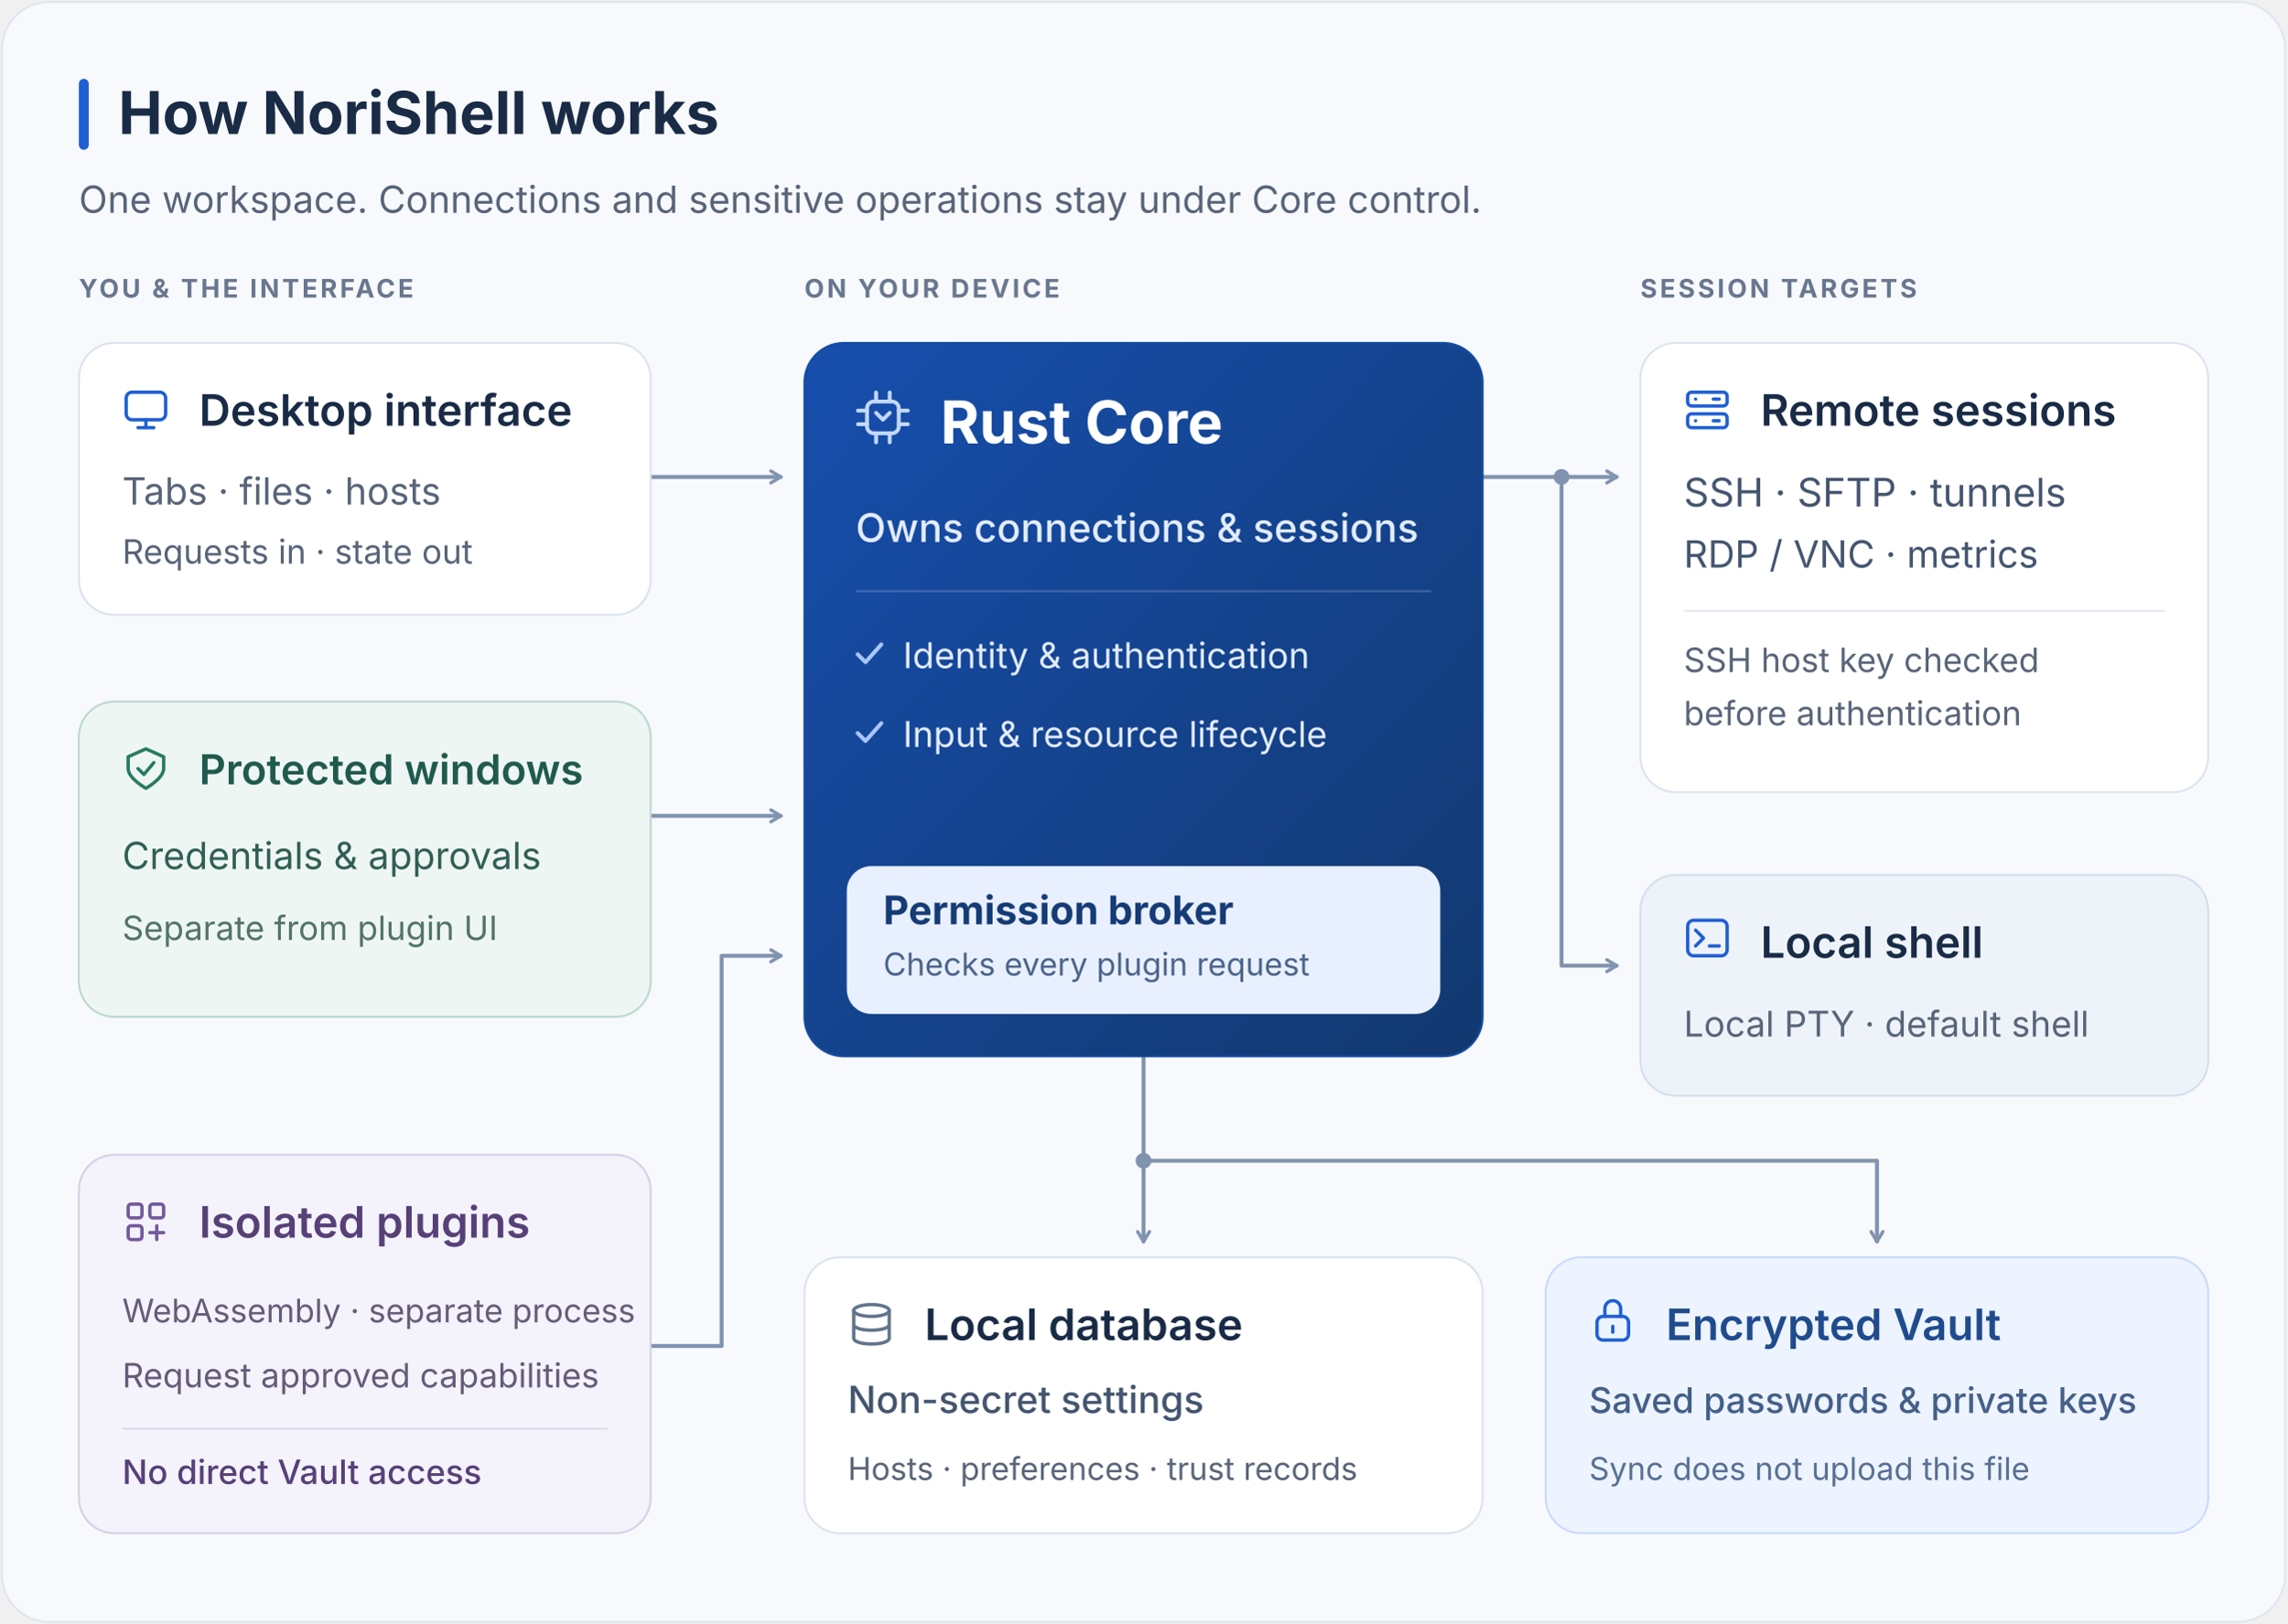
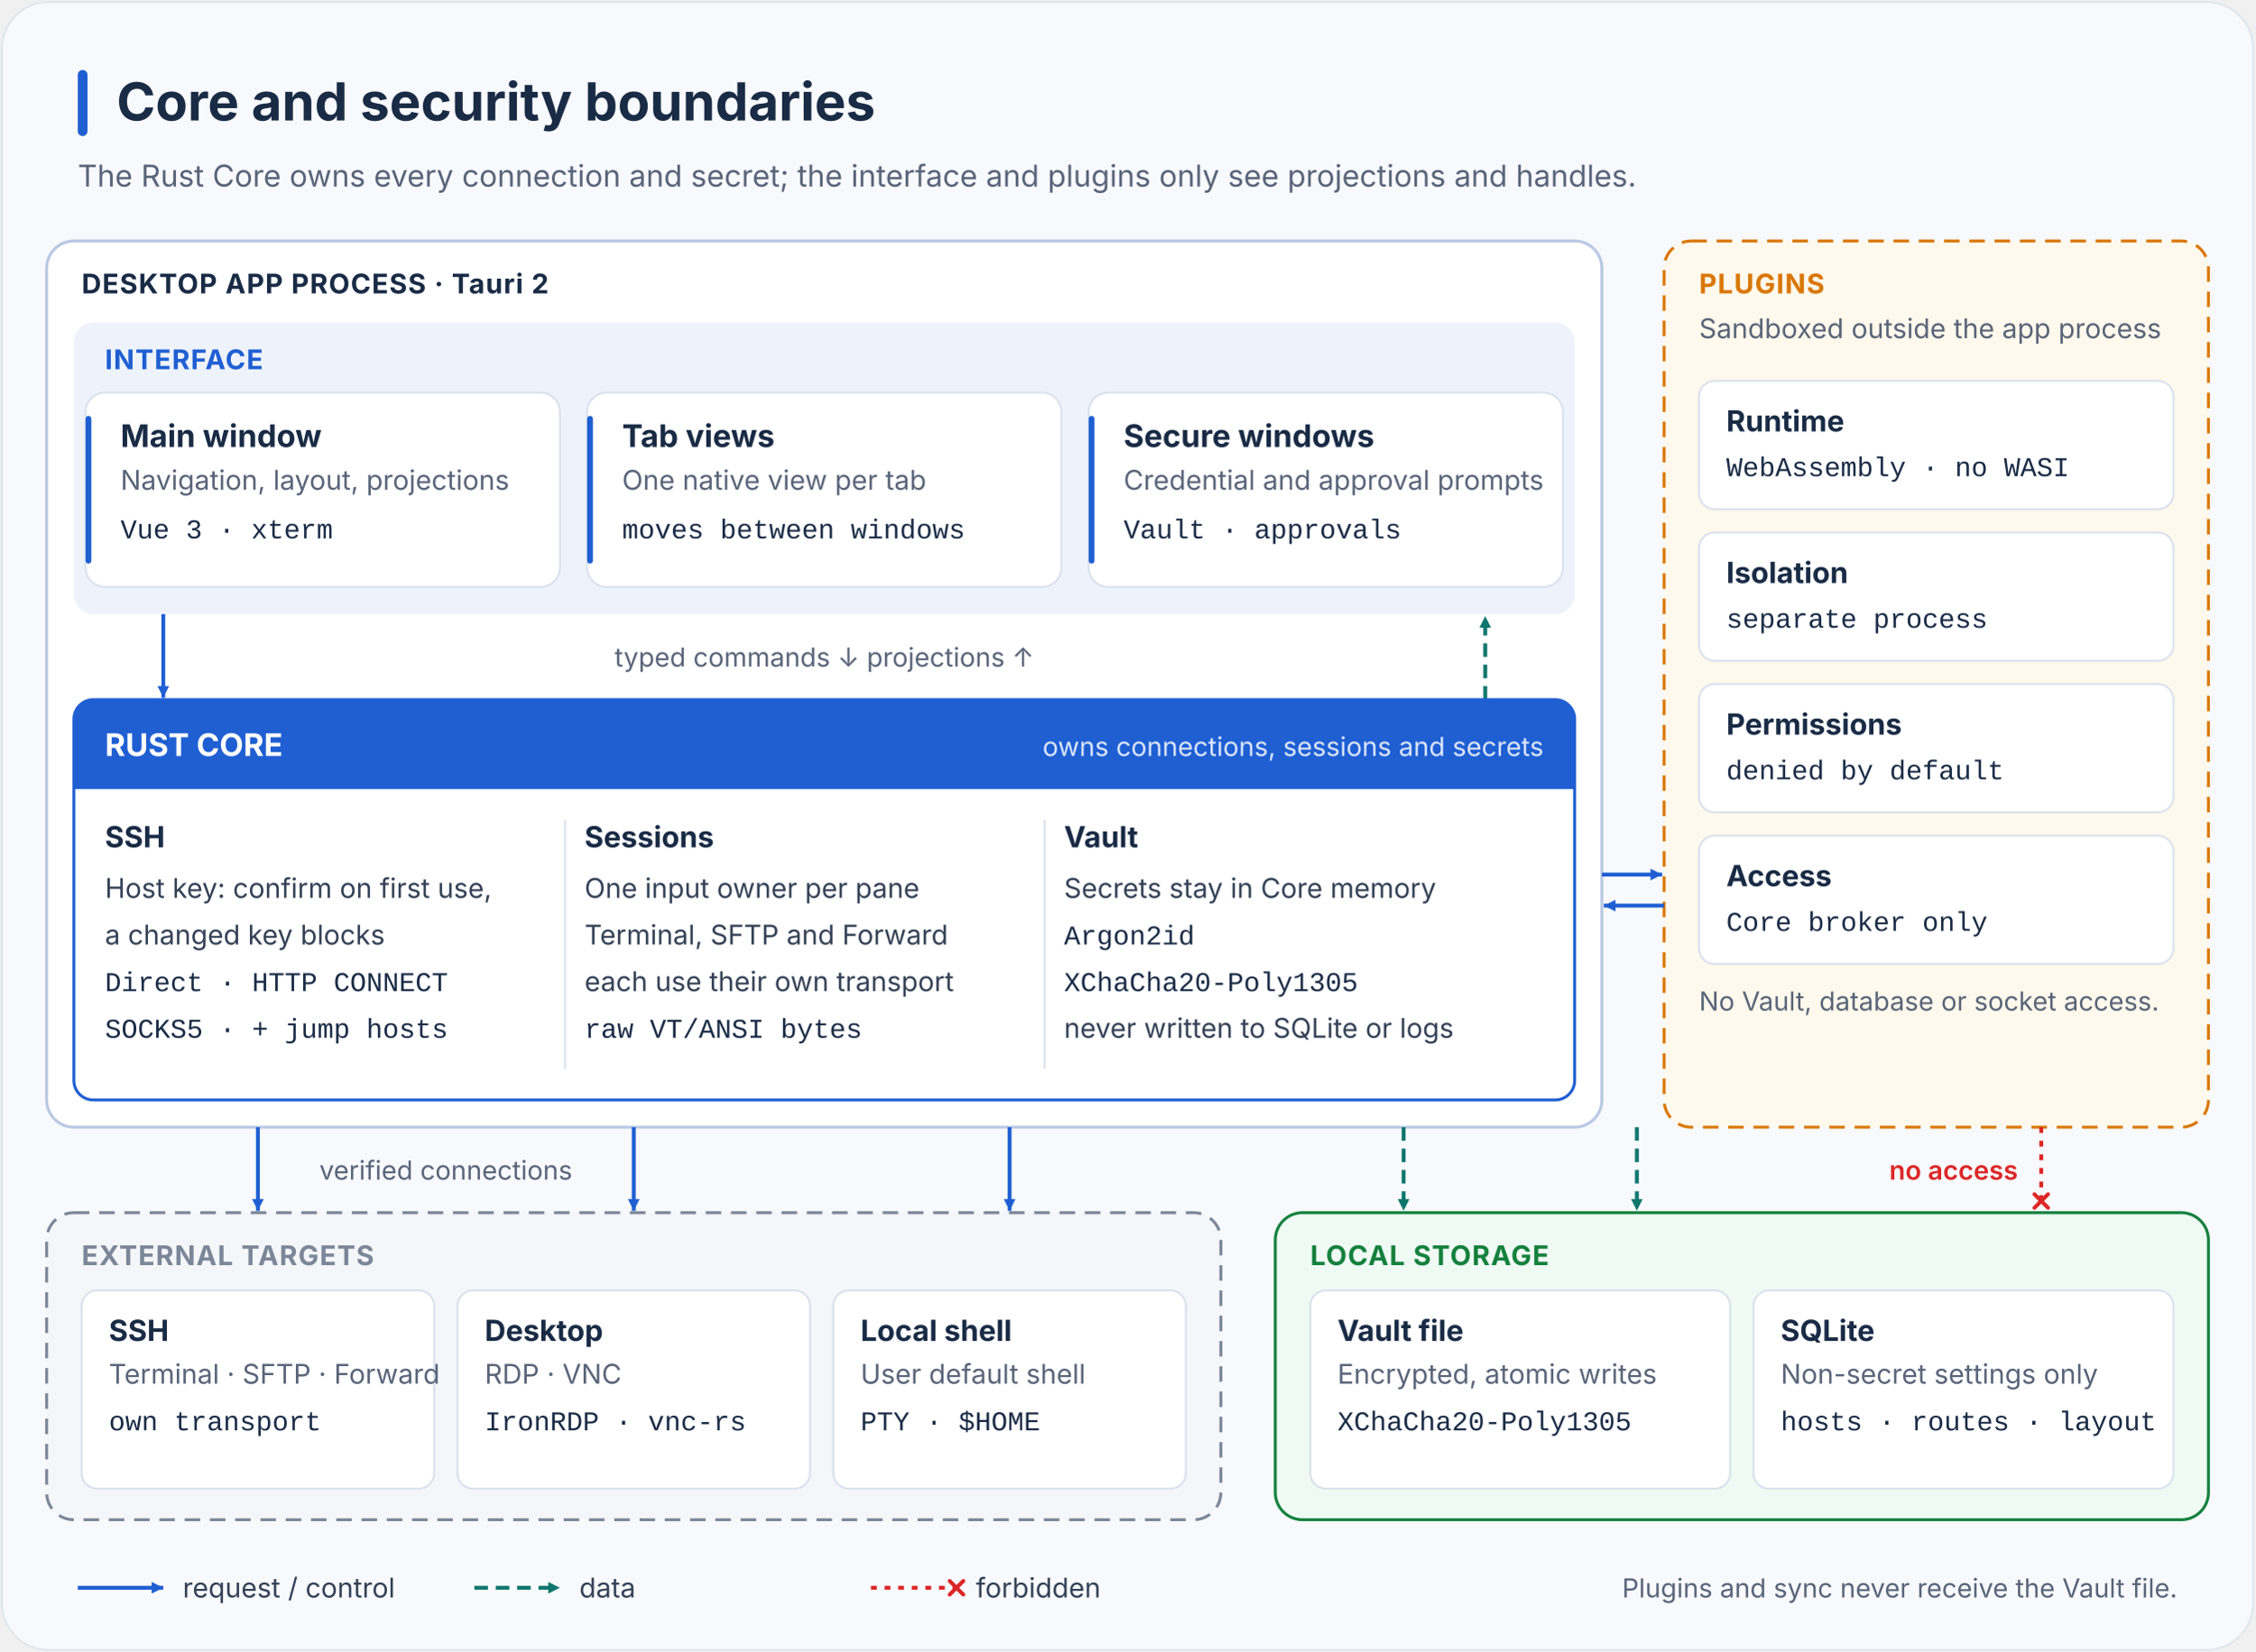
- <svg xmlns="http://www.w3.org/2000/svg" width="1160" height="824" viewBox="0 0 1160 824" role="img" aria-labelledby="title desc" lang="en">
+ <svg xmlns="http://www.w3.org/2000/svg" width="1160" height="850" viewBox="0 0 1160 850" role="img" aria-labelledby="title desc" lang="en">
  <defs>
-     <linearGradient id="core" x1="0" y1="0" x2="1" y2="1">
-       <stop stop-color="#174fae" />
-       <stop offset="1" stop-color="#12386f" />
-     </linearGradient>
-     <marker id="arrow" markerWidth="8" markerHeight="8" refX="6" refY="4" orient="auto" markerUnits="userSpaceOnUse">
-       <path d="m1 1 5 3-5 3" fill="none" stroke="#8193af" stroke-width="1.7" stroke-linecap="round" stroke-linejoin="round" />
+     <marker id="aCtrl" markerWidth="10" markerHeight="10" refX="8" refY="5" orient="auto" markerUnits="userSpaceOnUse">
+       <path d="M2 2l6 3-6 3z" fill="#1f5fd2" />
+     </marker>
+     <marker id="aData" markerWidth="10" markerHeight="10" refX="8" refY="5" orient="auto" markerUnits="userSpaceOnUse">
+       <path d="M2 2l6 3-6 3z" fill="#0f766e" />
+     </marker>
+     <marker id="aDeny" markerWidth="12" markerHeight="12" refX="6" refY="6" orient="auto" markerUnits="userSpaceOnUse">
+       <path d="M2.5 2.5l7 7M9.5 2.5l-7 7" stroke="#dc2626" stroke-width="2" stroke-linecap="round" />
    </marker>
  </defs>
  <g font-family="Inter, -apple-system, BlinkMacSystemFont, Segoe UI, PingFang SC, Microsoft YaHei, sans-serif">
-     <rect x="1" y="1" width="1158" height="822" rx="24" fill="#f7f9fc" stroke="#e0e6ee" />
-     <rect x="40" y="40" width="5" height="36" rx="2.5" fill="#1f5fd2" />
-     <text x="60" y="68" font-size="30" fill="#192b45" font-weight="650">How NoriShell works</text>
-     <text x="40" y="108" font-size="19" fill="#586478" font-weight="400">One workspace. Connections and sensitive operations stay under Core control.</text>
-     <text x="40" y="151" font-size="13" fill="#68778e" font-weight="650" letter-spacing="1.4">YOU &amp; THE INTERFACE</text>
-     <text x="408" y="151" font-size="13" fill="#68778e" font-weight="650" letter-spacing="1.4">ON YOUR DEVICE</text>
-     <text x="832" y="151" font-size="13" fill="#68778e" font-weight="650" letter-spacing="1.4">SESSION TARGETS</text>
-     <path d="M330 242H396" fill="none" stroke="#8193af" stroke-width="2" stroke-linecap="round" stroke-linejoin="round" marker-end="url(#arrow)" />
-     <path d="M330 414H396" fill="none" stroke="#8193af" stroke-width="2" stroke-linecap="round" stroke-linejoin="round" marker-end="url(#arrow)" />
-     <path d="M752 242H820" fill="none" stroke="#8193af" stroke-width="2" stroke-linecap="round" stroke-linejoin="round" marker-end="url(#arrow)" />
-     <path d="M792 242V490H820" fill="none" stroke="#8193af" stroke-width="2" stroke-linecap="round" stroke-linejoin="round" marker-end="url(#arrow)" />
-     <circle cx="792" cy="242" r="4" fill="#8193af" />
-     <path d="M330 683H366V485H396" fill="none" stroke="#8193af" stroke-width="2" stroke-linecap="round" stroke-linejoin="round" marker-end="url(#arrow)" />
-     <path d="M580 536V589" fill="none" stroke="#8193af" stroke-width="2" stroke-linecap="round" stroke-linejoin="round" />
-     <path d="M580 589V630" fill="none" stroke="#8193af" stroke-width="2" stroke-linecap="round" stroke-linejoin="round" marker-end="url(#arrow)" />
-     <path d="M580 589H952V630" fill="none" stroke="#8193af" stroke-width="2" stroke-linecap="round" stroke-linejoin="round" marker-end="url(#arrow)" />
-     <circle cx="580" cy="589" r="4" fill="#8193af" />
-     <rect x="40" y="174" width="290" height="138" rx="18" fill="#fff" stroke="#dce3ec" />
-     <g transform="translate(62 196) scale(1)" fill="none" stroke="#1f5fd2" stroke-width="1.7" stroke-linecap="round" stroke-linejoin="round">
-       <rect x="2" y="3" width="20" height="14" rx="3" />
-       <path d="M8 21h8M12 17v4" />
-     </g>
-     <text x="101" y="216" font-size="22" fill="#192b45" font-weight="620">Desktop interface</text>
-     <text x="62" y="256" font-size="19" fill="#586478" font-weight="400">Tabs · files · hosts</text>
-     <text x="62" y="286" font-size="17" fill="#586478" font-weight="400">Requests in · state out</text>
-     <rect x="40" y="356" width="290" height="160" rx="18" fill="#eef6f4" stroke="#bbd8d0" />
-     <g transform="translate(62 378) scale(1)" fill="none" stroke="#267a62" stroke-width="1.7" stroke-linecap="round" stroke-linejoin="round">
-       <path d="M12 2 21 6v6c0 5-9 10-9 10S3 17 3 12V6Z" />
-       <path d="m8 12 3 3 5-6" />
-     </g>
-     <text x="101" y="398" font-size="21" fill="#205a4d" font-weight="620">Protected windows</text>
-     <text x="62" y="441" font-size="19" fill="#315e53" font-weight="400">Credentials &amp; approvals</text>
-     <text x="62" y="477" font-size="17" fill="#52736a" font-weight="400">Separate from plugin UI</text>
-     <rect x="40" y="586" width="290" height="192" rx="18" fill="#f4f2fa" stroke="#d6d0e7" />
-     <g transform="translate(62 608) scale(1)" fill="none" stroke="#72599a" stroke-width="1.7" stroke-linecap="round" stroke-linejoin="round">
-       <rect x="3" y="3" width="7" height="7" rx="1.5" />
-       <rect x="14" y="3" width="7" height="7" rx="1.5" />
-       <rect x="3" y="14" width="7" height="7" rx="1.5" />
-       <path d="M14 17.5h7M17.5 14v7" />
-     </g>
-     <text x="101" y="628" font-size="22" fill="#574078" font-weight="620">Isolated plugins</text>
-     <text x="62" y="671" font-size="16.5" fill="#655b78" font-weight="400">WebAssembly · separate process</text>
-     <text x="62" y="704" font-size="17" fill="#655b78" font-weight="400">Request approved capabilities</text>
-     <path d="M62 725H308" stroke="#ded9ea" />
-     <text x="62" y="753" font-size="17" fill="#574078" font-weight="550">No direct Vault access</text>
-     <rect x="408" y="174" width="344" height="362" rx="20" fill="url(#core)" stroke="#154c9f" />
-     <g transform="translate(434 198) scale(1.15)" fill="none" stroke="#c3d8ff" stroke-width="1.7" stroke-linecap="round" stroke-linejoin="round">
-       <rect x="5" y="5" width="14" height="14" rx="3" />
-       <path d="M9 1v4M15 1v4M9 19v4M15 19v4M1 9h4M1 15h4M19 9h4M19 15h4" />
-       <path d="m9 10 3 3 3-3" />
-     </g>
-     <text x="477" y="225" font-size="30" fill="#ffffff" font-weight="650">Rust Core</text>
-     <text x="434" y="275" font-size="20" fill="#e2ebfd" font-weight="500">Owns connections &amp; sessions</text>
-     <path d="M434 300H726" stroke="#ffffff" stroke-opacity=".19" />
-     <path d="m435 332 4 4 8-9" fill="none" stroke="#a9c6ff" stroke-width="2" stroke-linecap="round" stroke-linejoin="round" />
-     <text x="458" y="339" font-size="18" fill="#e3ecff" font-weight="400">Identity &amp; authentication</text>
-     <path d="m435 372 4 4 8-9" fill="none" stroke="#a9c6ff" stroke-width="2" stroke-linecap="round" stroke-linejoin="round" />
-     <text x="458" y="379" font-size="18" fill="#e3ecff" font-weight="400">Input &amp; resource lifecycle</text>
-     <rect x="430" y="440" width="300" height="74" rx="12" fill="#e8f0ff" stroke="#e8f0ff" />
-     <text x="448" y="469" font-size="20" fill="#163c76" font-weight="650">Permission broker</text>
-     <text x="448" y="495" font-size="16" fill="#4a6388" font-weight="400">Checks every plugin request</text>
-     <rect x="832" y="174" width="288" height="228" rx="18" fill="#fff" stroke="#dce3ec" />
-     <g transform="translate(854 196) scale(1)" fill="none" stroke="#1f5fd2" stroke-width="1.7" stroke-linecap="round" stroke-linejoin="round">
-       <rect x="2" y="3" width="20" height="7" rx="2" />
-       <rect x="2" y="14" width="20" height="7" rx="2" />
-       <path d="M6 6.5h.01M6 17.5h.01M15 6.5h3M15 17.5h3" />
-     </g>
-     <text x="893" y="216" font-size="22" fill="#192b45" font-weight="620">Remote sessions</text>
-     <text x="854" y="257" font-size="20" fill="#44556f" font-weight="400">SSH · SFTP · tunnels</text>
-     <text x="854" y="288" font-size="19" fill="#44556f" font-weight="400">RDP / VNC · metrics</text>
-     <path d="M854 310H1098" stroke="#e3e8f0" />
-     <text x="854" y="341" font-size="17" fill="#586478" font-weight="400">SSH host key checked</text>
-     <text x="854" y="368" font-size="17" fill="#586478" font-weight="400">before authentication</text>
-     <rect x="832" y="444" width="288" height="112" rx="18" fill="#eef3fa" stroke="#d4dfed" />
-     <g transform="translate(854 464) scale(1)" fill="none" stroke="#1f5fd2" stroke-width="1.7" stroke-linecap="round" stroke-linejoin="round">
-       <rect x="2" y="3" width="20" height="18" rx="3" />
-       <path d="m6 8 4 4-4 4M13 16h5" />
-     </g>
-     <text x="893" y="486" font-size="22" fill="#192b45" font-weight="620">Local shell</text>
-     <text x="854" y="526" font-size="18" fill="#586478" font-weight="400">Local PTY · default shell</text>
-     <rect x="408" y="638" width="344" height="140" rx="18" fill="#fff" stroke="#dce3ec" />
-     <g transform="translate(430 660) scale(1)" fill="none" stroke="#62748c" stroke-width="1.7" stroke-linecap="round" stroke-linejoin="round">
-       <ellipse cx="12" cy="5" rx="9" ry="3" />
-       <path d="M3 5v14c0 4 18 4 18 0V5M3 12c0 4 18 4 18 0" />
-     </g>
-     <text x="469" y="680" font-size="22" fill="#192b45" font-weight="620">Local database</text>
-     <text x="430" y="717" font-size="19" fill="#44556f" font-weight="500">Non-secret settings</text>
-     <text x="430" y="751" font-size="16" fill="#586478" font-weight="400">Hosts · preferences · trust records</text>
-     <rect x="784" y="638" width="336" height="140" rx="18" fill="#edf4ff" stroke="#c9dafa" />
-     <g transform="translate(806 658) scale(1)" fill="none" stroke="#1f5fd2" stroke-width="1.7" stroke-linecap="round" stroke-linejoin="round">
-       <rect x="4" y="10" width="16" height="12" rx="3" />
-       <path d="M8 10V6a4 4 0 0 1 8 0v4M12 15v3" />
-     </g>
-     <text x="845" y="680" font-size="22" fill="#204b8d" font-weight="620">Encrypted Vault</text>
-     <text x="806" y="717" font-size="18" fill="#445f88" font-weight="500">Saved passwords &amp; private keys</text>
-     <text x="806" y="751" font-size="16" fill="#586f92" font-weight="400">Sync does not upload this file</text>
+     <rect x="1" y="1" width="1158" height="848" rx="24" fill="#f7f9fc" stroke="#e0e6ee" />
+     <rect x="40" y="36" width="5" height="34" rx="2.5" fill="#1f5fd2" />
+     <text x="60" y="62" font-size="27" font-weight="650" fill="#192b45">Core and security boundaries</text>
+     <text x="40" y="96" font-size="15.5" fill="#586478">The Rust Core owns every connection and secret; the interface and plugins only see projections and handles.</text>
+     <rect x="24" y="124" width="800" height="456" rx="14" fill="#ffffff" stroke="#b9c8e2" stroke-width="1.5" />
+     <text x="42" y="151" font-size="14" font-weight="700" fill="#192b45" letter-spacing=".5">DESKTOP APP PROCESS  ·  Tauri 2</text>
+     <rect x="38" y="166" width="772" height="150" rx="10" fill="#eef3fb" />
+     <text x="54" y="190" font-size="14" font-weight="700" fill="#1f5fd2" letter-spacing=".5">INTERFACE</text>
+     <rect x="44.0" y="202" width="244" height="100" rx="10" fill="#ffffff" stroke="#d9e1ec" />
+     <rect x="44.0" y="214" width="3" height="76" rx="1.5" fill="#1f5fd2" />
+     <text x="62.0" y="230" font-size="16" font-weight="650" fill="#192b45">Main window</text>
+     <text x="62.0" y="252" font-size="14" fill="#586478">Navigation, layout, projections</text>
+     <text x="62.0" y="277" font-family="SF Mono, Menlo, Consolas, Liberation Mono, monospace" font-size="14" fill="#192b45">Vue 3 · xterm</text>
+     <rect x="302.0" y="202" width="244" height="100" rx="10" fill="#ffffff" stroke="#d9e1ec" />
+     <rect x="302.0" y="214" width="3" height="76" rx="1.5" fill="#1f5fd2" />
+     <text x="320.0" y="230" font-size="16" font-weight="650" fill="#192b45">Tab views</text>
+     <text x="320.0" y="252" font-size="14" fill="#586478">One native view per tab</text>
+     <text x="320.0" y="277" font-family="SF Mono, Menlo, Consolas, Liberation Mono, monospace" font-size="14" fill="#192b45">moves between windows</text>
+     <rect x="560.0" y="202" width="244" height="100" rx="10" fill="#ffffff" stroke="#d9e1ec" />
+     <rect x="560.0" y="214" width="3" height="76" rx="1.5" fill="#1f5fd2" />
+     <text x="578.0" y="230" font-size="16" font-weight="650" fill="#192b45">Secure windows</text>
+     <text x="578.0" y="252" font-size="14" fill="#586478">Credential and approval prompts</text>
+     <text x="578.0" y="277" font-family="SF Mono, Menlo, Consolas, Liberation Mono, monospace" font-size="14" fill="#192b45">Vault · approvals</text>
+     <path d="M84.0 316L84.0 359" stroke="#1f5fd2" stroke-width="2" fill="none" marker-end="url(#aCtrl)" />
+     <path d="M764.0 360L764.0 317" stroke="#0f766e" stroke-width="2" stroke-dasharray="7 4" fill="none" marker-end="url(#aData)" />
+     <text x="424.0" y="343" font-size="13.5" font-weight="400" fill="#586478" text-anchor="middle">typed commands ↓   projections ↑</text>
+     <rect x="38" y="360" width="772" height="206" rx="10" fill="#ffffff" stroke="#1f5fd2" stroke-width="1.5" />
+     <rect x="38" y="360" width="772" height="46" rx="10" fill="#1f5fd2" />
+     <rect x="38" y="394" width="772" height="12" fill="#1f5fd2" />
+     <text x="54" y="389" font-size="16" font-weight="700" fill="#ffffff">RUST CORE</text>
+     <text x="794" y="389" font-size="13.5" fill="#dbe6ff" text-anchor="end">owns connections, sessions and secrets</text>
+     <text x="54.0" y="436" font-size="15" font-weight="650" fill="#192b45">SSH</text>
+     <text x="54.0" y="462" font-size="14" fill="#334155">Host key: confirm on first use,</text>
+     <text x="54.0" y="486" font-size="14" fill="#334155">a changed key blocks</text>
+     <text x="54.0" y="510" font-size="14" font-family="SF Mono, Menlo, Consolas, Liberation Mono, monospace" fill="#192b45">Direct · HTTP CONNECT</text>
+     <text x="54.0" y="534" font-size="14" font-family="SF Mono, Menlo, Consolas, Liberation Mono, monospace" fill="#192b45">SOCKS5 · + jump hosts</text>
+     <path d="M290.667 422V550" stroke="#d9e1ec" />
+     <text x="300.667" y="436" font-size="15" font-weight="650" fill="#192b45">Sessions</text>
+     <text x="300.667" y="462" font-size="14" fill="#334155">One input owner per pane</text>
+     <text x="300.667" y="486" font-size="14" fill="#334155">Terminal, SFTP and Forward</text>
+     <text x="300.667" y="510" font-size="14" fill="#334155">each use their own transport</text>
+     <text x="300.667" y="534" font-size="14" font-family="SF Mono, Menlo, Consolas, Liberation Mono, monospace" fill="#192b45">raw VT/ANSI bytes</text>
+     <path d="M537.333 422V550" stroke="#d9e1ec" />
+     <text x="547.333" y="436" font-size="15" font-weight="650" fill="#192b45">Vault</text>
+     <text x="547.333" y="462" font-size="14" fill="#334155">Secrets stay in Core memory</text>
+     <text x="547.333" y="486" font-size="14" font-family="SF Mono, Menlo, Consolas, Liberation Mono, monospace" fill="#192b45">Argon2id</text>
+     <text x="547.333" y="510" font-size="14" font-family="SF Mono, Menlo, Consolas, Liberation Mono, monospace" fill="#192b45">XChaCha20-Poly1305</text>
+     <text x="547.333" y="534" font-size="14" fill="#334155">never written to SQLite or logs</text>
+     <rect x="856" y="124" width="280" height="456" rx="14" fill="#fff8ec" stroke="#d97706" stroke-width="1.5" stroke-dasharray="8 5" />
+     <text x="874" y="151" font-size="14" font-weight="700" fill="#d97706" letter-spacing=".5">PLUGINS</text>
+     <text x="874" y="174" font-size="14" fill="#586478">Sandboxed outside the app process</text>
+     <rect x="874" y="196" width="244" height="66" rx="8" fill="#ffffff" stroke="#d9e1ec" />
+     <text x="888" y="222" font-size="15" font-weight="650" fill="#192b45">Runtime</text>
+     <text x="888" y="245" font-size="14" font-family="SF Mono, Menlo, Consolas, Liberation Mono, monospace" fill="#192b45">WebAssembly · no WASI</text>
+     <rect x="874" y="274" width="244" height="66" rx="8" fill="#ffffff" stroke="#d9e1ec" />
+     <text x="888" y="300" font-size="15" font-weight="650" fill="#192b45">Isolation</text>
+     <text x="888" y="323" font-size="14" font-family="SF Mono, Menlo, Consolas, Liberation Mono, monospace" fill="#192b45">separate process</text>
+     <rect x="874" y="352" width="244" height="66" rx="8" fill="#ffffff" stroke="#d9e1ec" />
+     <text x="888" y="378" font-size="15" font-weight="650" fill="#192b45">Permissions</text>
+     <text x="888" y="401" font-size="14" font-family="SF Mono, Menlo, Consolas, Liberation Mono, monospace" fill="#192b45">denied by default</text>
+     <rect x="874" y="430" width="244" height="66" rx="8" fill="#ffffff" stroke="#d9e1ec" />
+     <text x="888" y="456" font-size="15" font-weight="650" fill="#192b45">Access</text>
+     <text x="888" y="479" font-size="14" font-family="SF Mono, Menlo, Consolas, Liberation Mono, monospace" fill="#192b45">Core broker only</text>
+     <text x="874" y="520" font-size="13.5" fill="#586478">No Vault, database or socket access.</text>
+     <path d="M824 450L855 450" stroke="#1f5fd2" stroke-width="2" fill="none" marker-end="url(#aCtrl)" />
+     <path d="M856 466L825 466" stroke="#1f5fd2" stroke-width="2" fill="none" marker-end="url(#aCtrl)" />
+     <rect x="24" y="624" width="604" height="158" rx="14" fill="#f4f6f9" stroke="#7b8798" stroke-width="1.5" stroke-dasharray="8 5" />
+     <text x="42" y="651" font-size="14" font-weight="700" fill="#7b8798" letter-spacing=".5">EXTERNAL TARGETS</text>
+     <rect x="656" y="624" width="480" height="158" rx="14" fill="#eefaf3" stroke="#15803d" stroke-width="1.5" />
+     <text x="674" y="651" font-size="14" font-weight="700" fill="#15803d" letter-spacing=".5">LOCAL STORAGE</text>
+     <rect x="42.0" y="664" width="181.333" height="102" rx="8" fill="#ffffff" stroke="#d9e1ec" />
+     <text x="56.0" y="690" font-size="15" font-weight="650" fill="#192b45">SSH</text>
+     <text x="56.0" y="712" font-size="14" fill="#586478">Terminal · SFTP · Forward</text>
+     <text x="56.0" y="736" font-size="14" font-family="SF Mono, Menlo, Consolas, Liberation Mono, monospace" fill="#192b45">own transport</text>
+     <rect x="235.333" y="664" width="181.333" height="102" rx="8" fill="#ffffff" stroke="#d9e1ec" />
+     <text x="249.333" y="690" font-size="15" font-weight="650" fill="#192b45">Desktop</text>
+     <text x="249.333" y="712" font-size="14" fill="#586478">RDP · VNC</text>
+     <text x="249.333" y="736" font-size="14" font-family="SF Mono, Menlo, Consolas, Liberation Mono, monospace" fill="#192b45">IronRDP · vnc-rs</text>
+     <rect x="428.667" y="664" width="181.333" height="102" rx="8" fill="#ffffff" stroke="#d9e1ec" />
+     <text x="442.667" y="690" font-size="15" font-weight="650" fill="#192b45">Local shell</text>
+     <text x="442.667" y="712" font-size="14" fill="#586478">User default shell</text>
+     <text x="442.667" y="736" font-size="14" font-family="SF Mono, Menlo, Consolas, Liberation Mono, monospace" fill="#192b45">PTY · $HOME</text>
+     <rect x="674.0" y="664" width="216.0" height="102" rx="8" fill="#ffffff" stroke="#d9e1ec" />
+     <text x="688.0" y="690" font-size="15" font-weight="650" fill="#192b45">Vault file</text>
+     <text x="688.0" y="712" font-size="14" fill="#586478">Encrypted, atomic writes</text>
+     <text x="688.0" y="736" font-size="14" font-family="SF Mono, Menlo, Consolas, Liberation Mono, monospace" fill="#192b45">XChaCha20-Poly1305</text>
+     <rect x="902.0" y="664" width="216.0" height="102" rx="8" fill="#ffffff" stroke="#d9e1ec" />
+     <text x="916.0" y="690" font-size="15" font-weight="650" fill="#192b45">SQLite</text>
+     <text x="916.0" y="712" font-size="14" fill="#586478">Non-secret settings only</text>
+     <text x="916.0" y="736" font-size="14" font-family="SF Mono, Menlo, Consolas, Liberation Mono, monospace" fill="#192b45">hosts · routes · layout</text>
+     <path d="M132.667 580L132.667 623" stroke="#1f5fd2" stroke-width="2" fill="none" marker-end="url(#aCtrl)" />
+     <path d="M326.0 580L326.0 623" stroke="#1f5fd2" stroke-width="2" fill="none" marker-end="url(#aCtrl)" />
+     <path d="M519.333 580L519.333 623" stroke="#1f5fd2" stroke-width="2" fill="none" marker-end="url(#aCtrl)" />
+     <path d="M722.0 580L722.0 623" stroke="#0f766e" stroke-width="2" stroke-dasharray="7 4" fill="none" marker-end="url(#aData)" />
+     <path d="M842.0 580L842.0 623" stroke="#0f766e" stroke-width="2" stroke-dasharray="7 4" fill="none" marker-end="url(#aData)" />
+     <path d="M1050.0 580L1050.0 618" stroke="#dc2626" stroke-width="2" stroke-dasharray="3 4" fill="none" marker-end="url(#aDeny)" />
+     <text x="1038.0" y="607" font-size="13.5" font-weight="600" fill="#dc2626" text-anchor="end">no access</text>
+     <text x="229.333" y="607" font-size="13.5" font-weight="400" fill="#586478" text-anchor="middle">verified connections</text>
+     <path d="M40 817L84 817" stroke="#1f5fd2" stroke-width="2" fill="none" marker-end="url(#aCtrl)" />
+     <text x="94" y="822" font-size="14" fill="#334155">request / control</text>
+     <path d="M244 817L288 817" stroke="#0f766e" stroke-width="2" stroke-dasharray="7 4" fill="none" marker-end="url(#aData)" />
+     <text x="298" y="822" font-size="14" fill="#334155">data</text>
+     <path d="M448 817L492 817" stroke="#dc2626" stroke-width="2" stroke-dasharray="3 4" fill="none" marker-end="url(#aDeny)" />
+     <text x="502" y="822" font-size="14" fill="#334155">forbidden</text>
+     <text x="1120" y="822" font-size="13.5" fill="#586478" text-anchor="end">Plugins and sync never receive the Vault file.</text>
  </g>
</svg>
